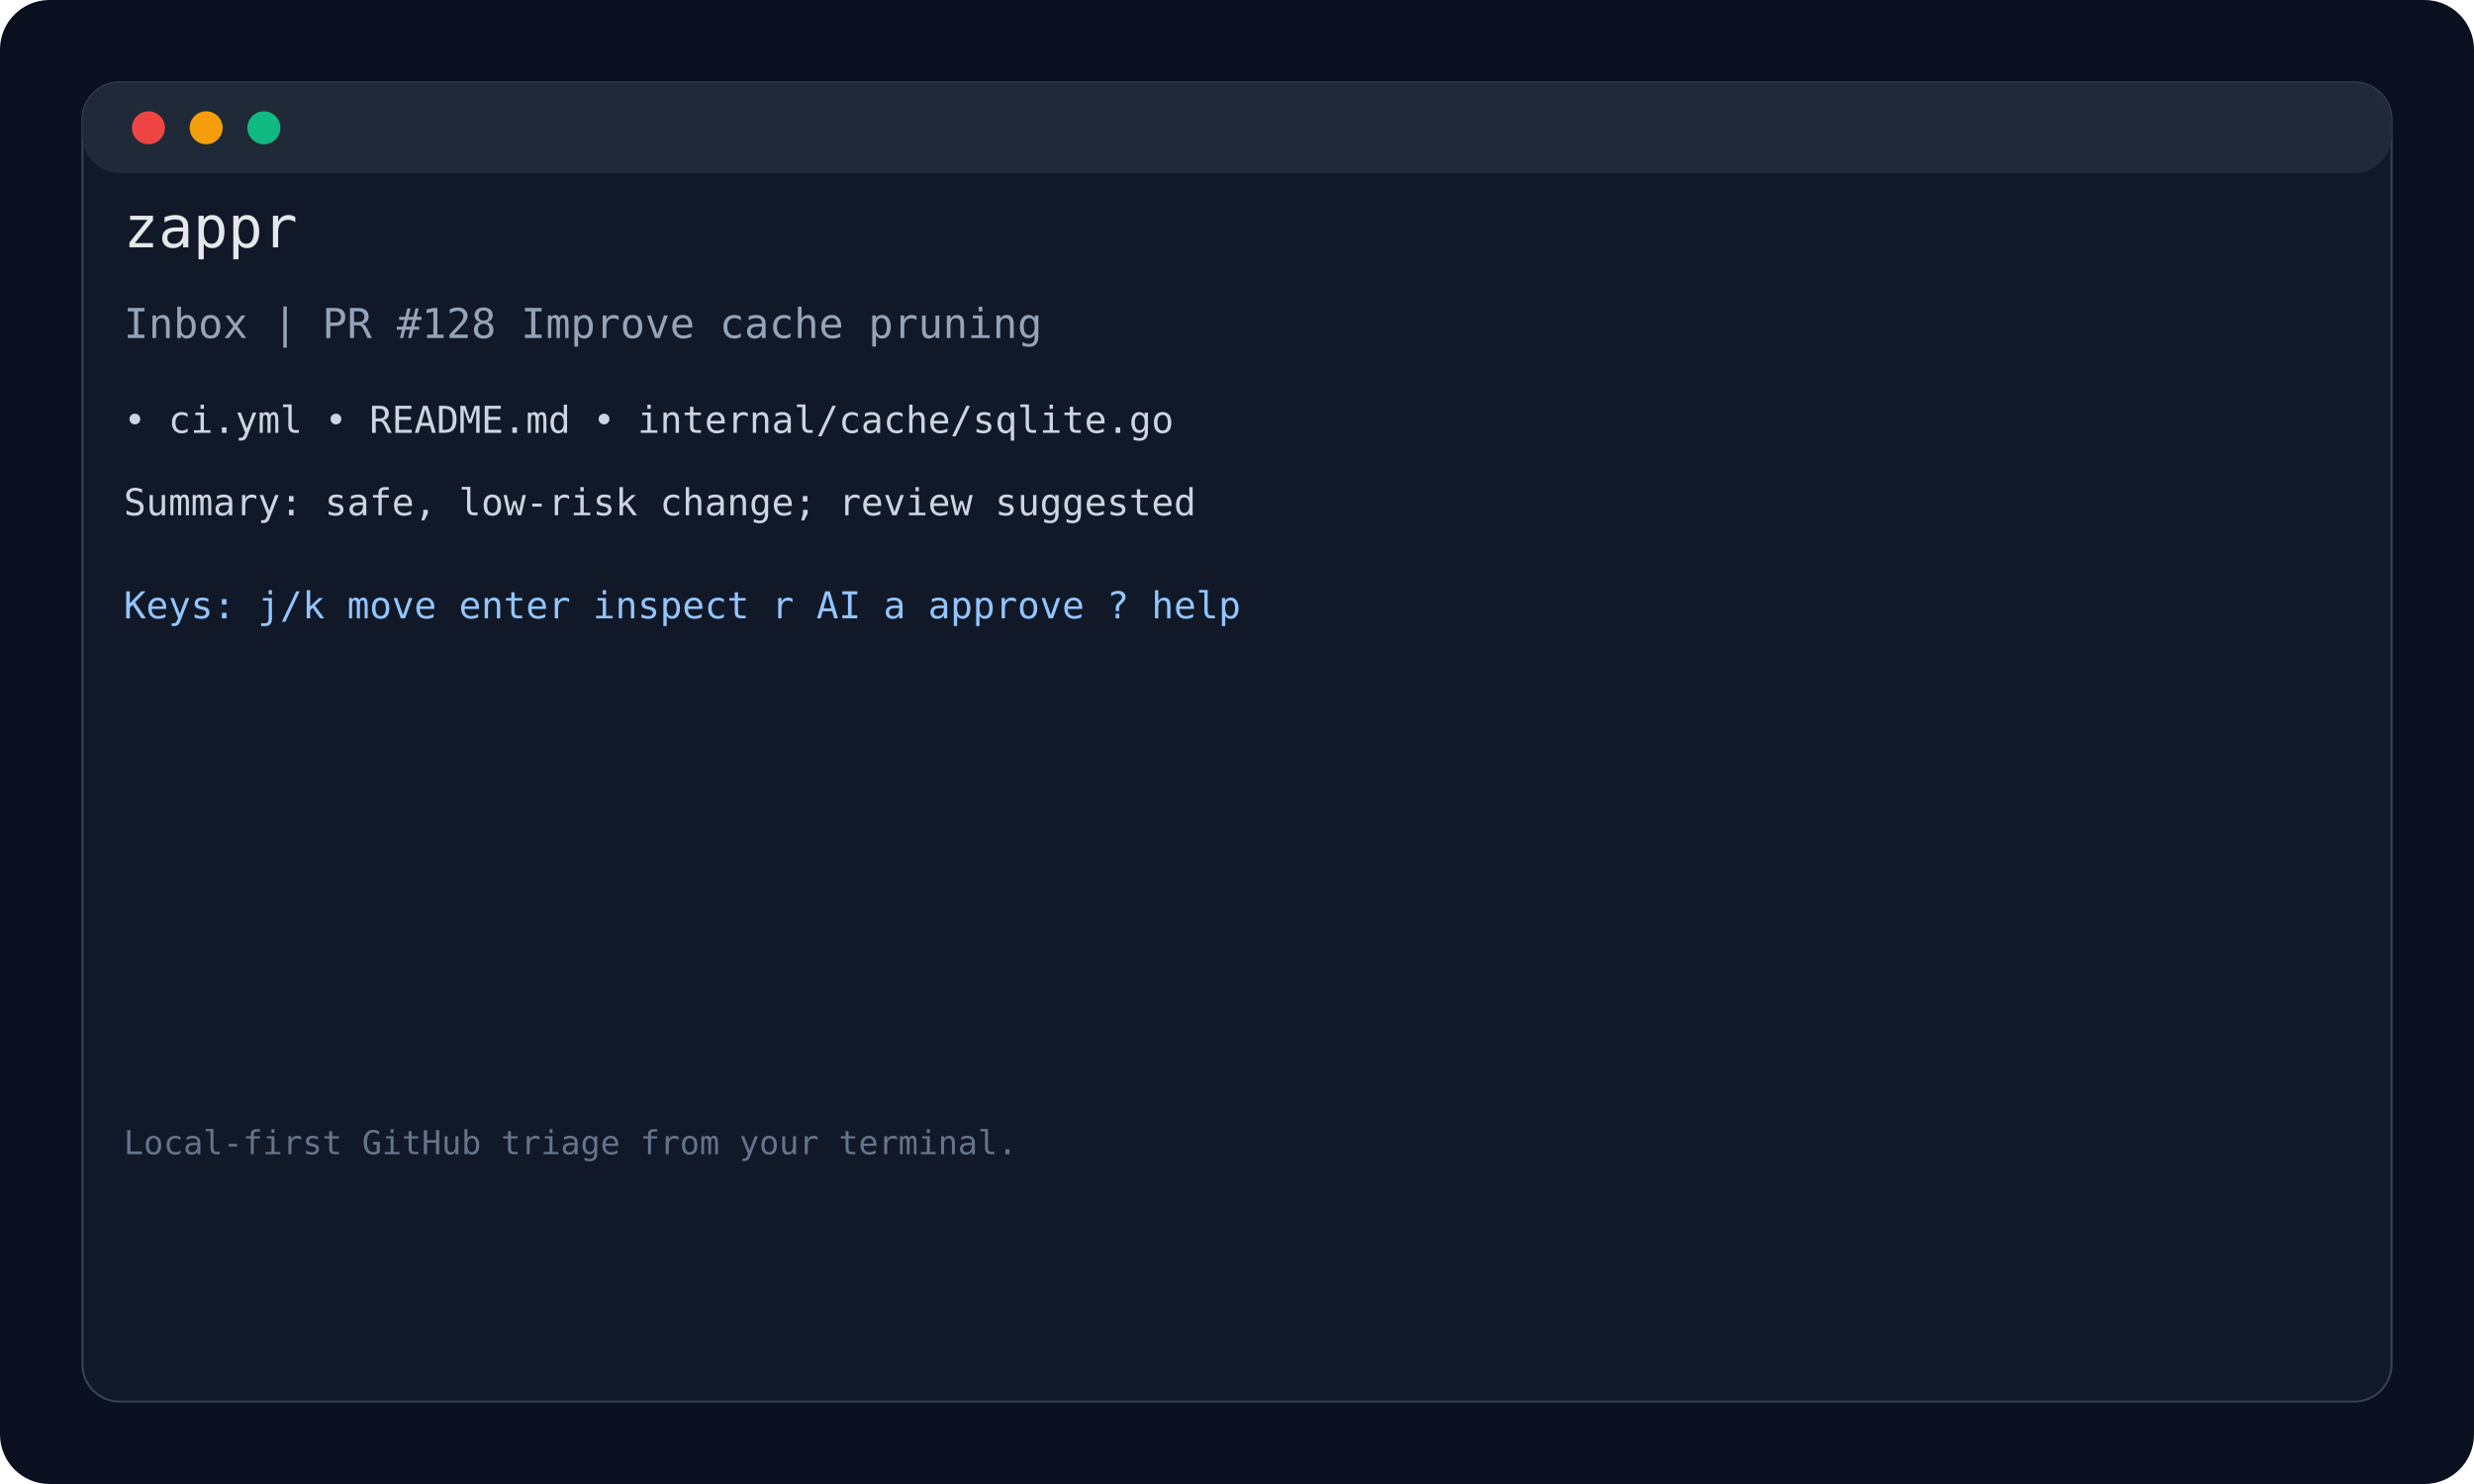
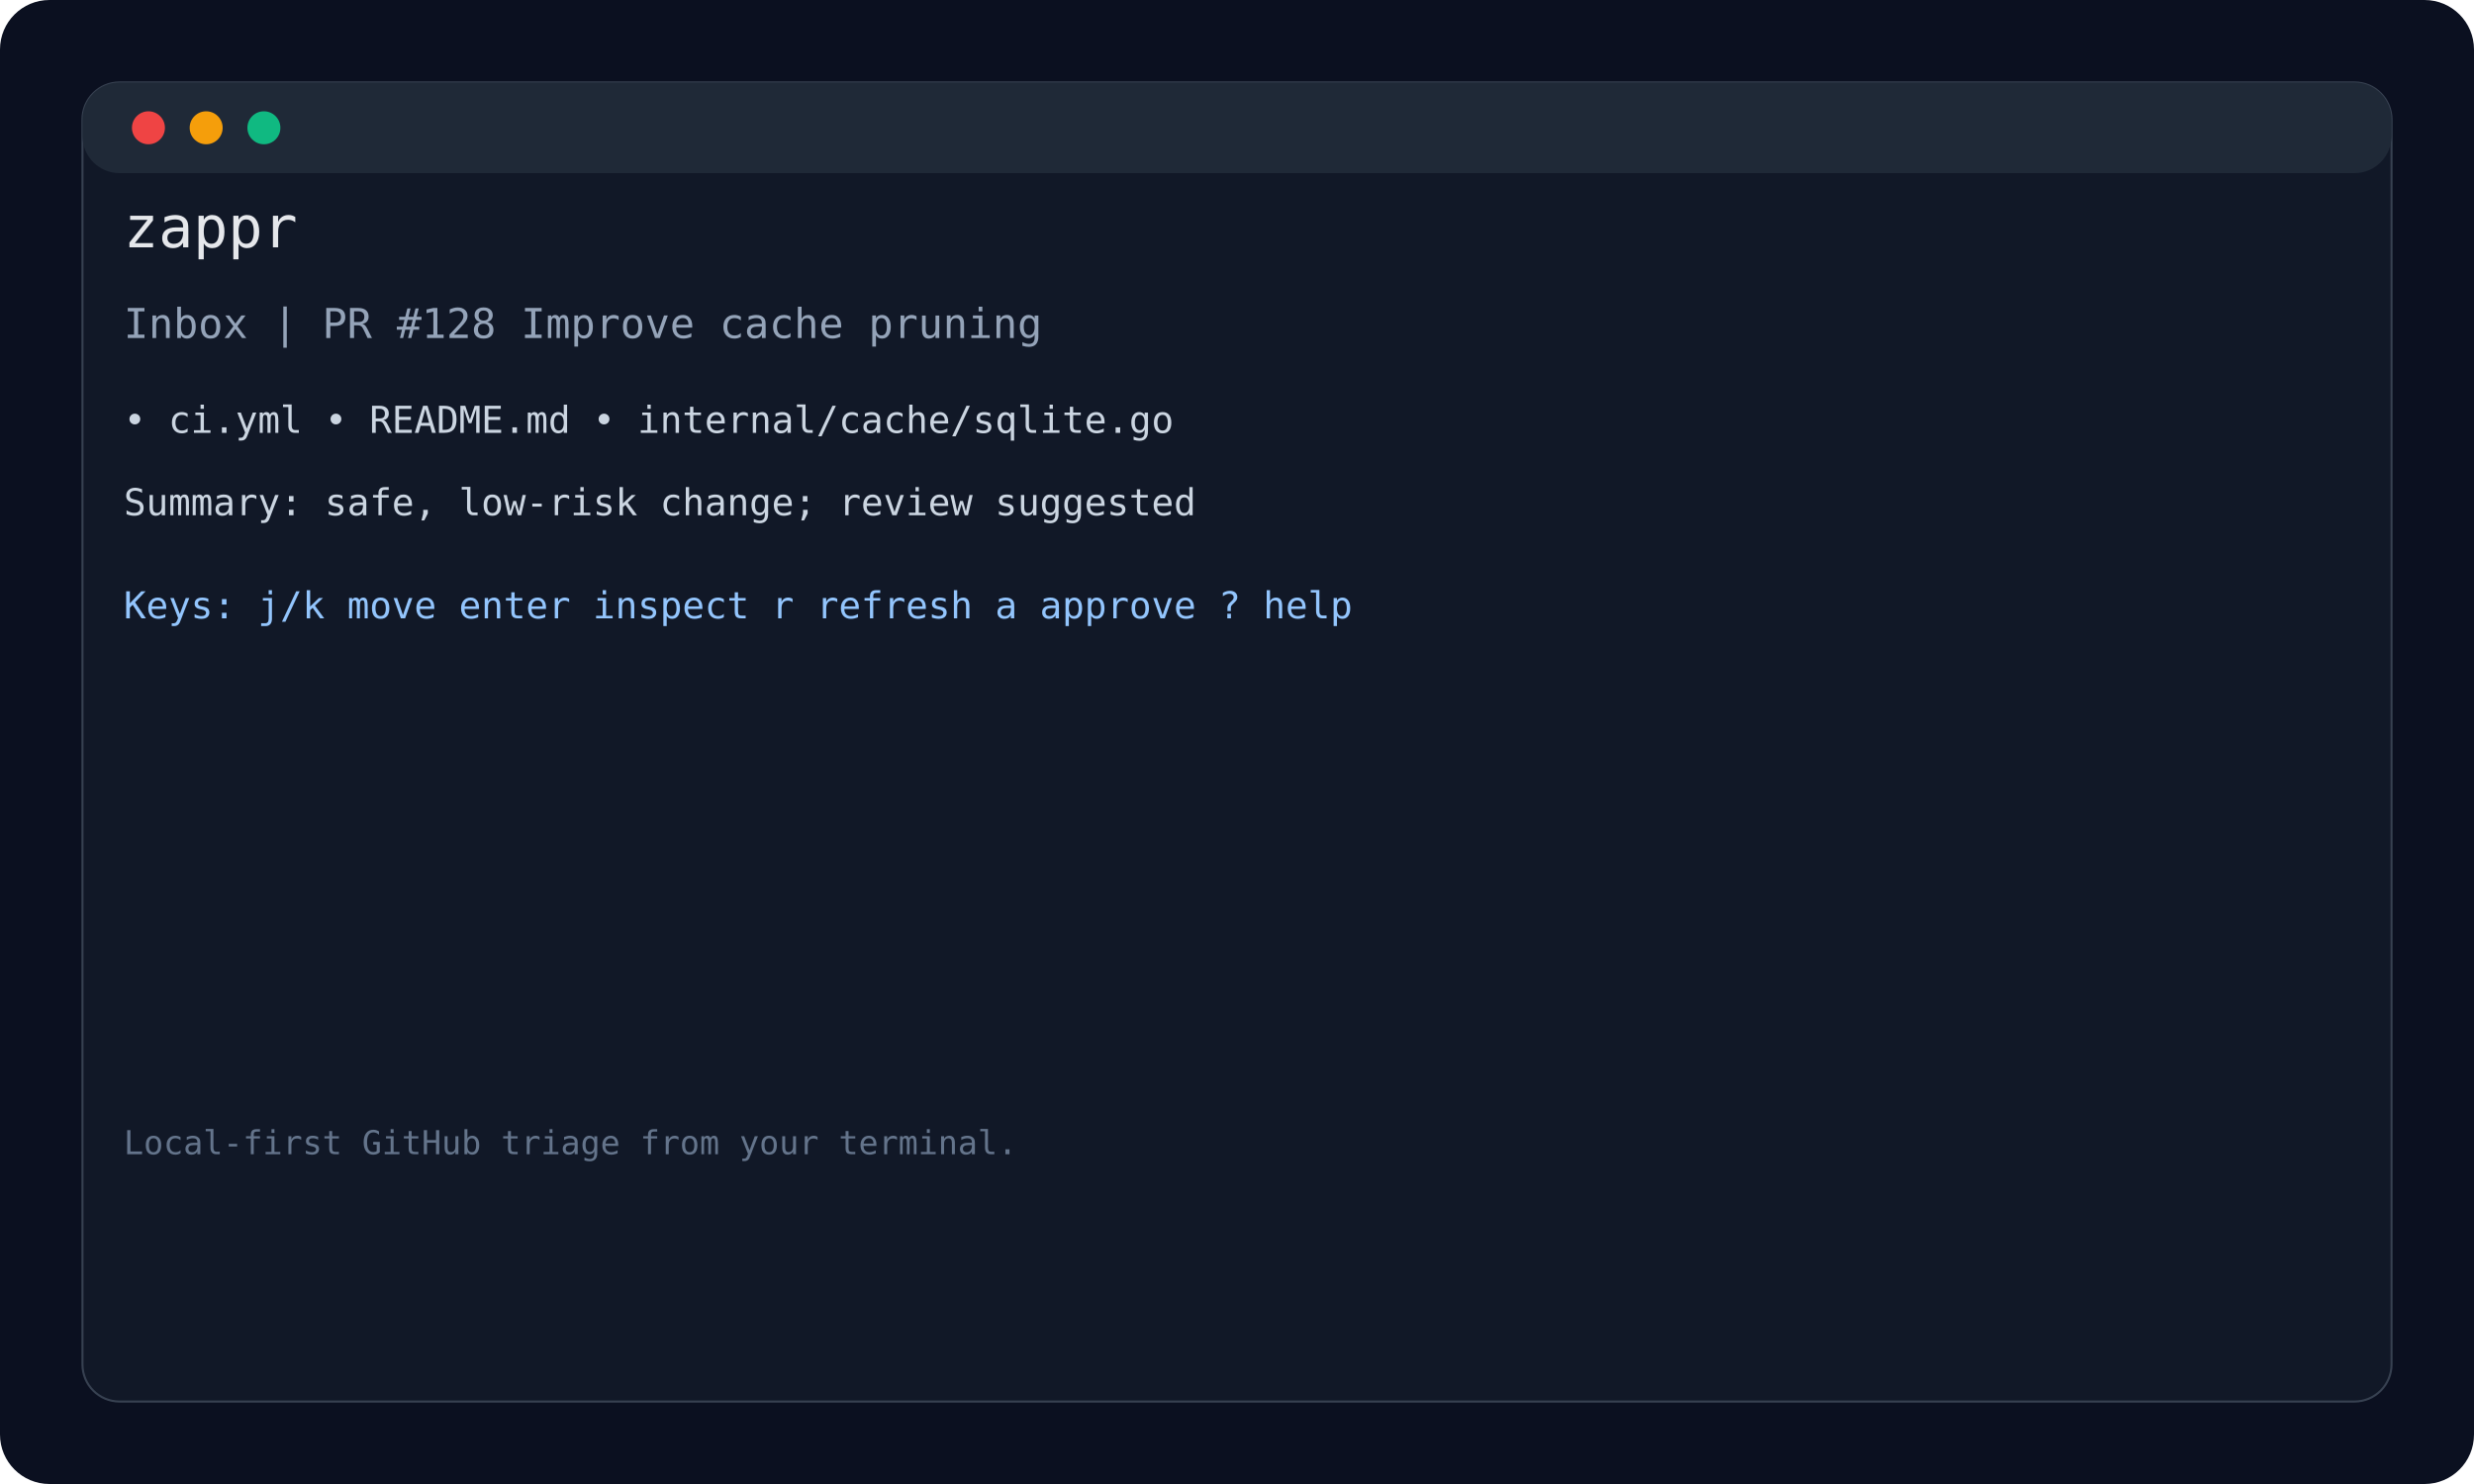
<svg xmlns="http://www.w3.org/2000/svg" width="1200" height="720" viewBox="0 0 1200 720" role="img" aria-labelledby="title desc">
  <rect width="1200" height="720" rx="24" fill="#0b1020" />
  <rect x="40" y="40" width="1120" height="640" rx="18" fill="#111827" stroke="#374151" />
  <rect x="40" y="40" width="1120" height="44" rx="18" fill="#1f2937" />
  <circle cx="72" cy="62" r="8" fill="#ef4444" />
  <circle cx="100" cy="62" r="8" fill="#f59e0b" />
  <circle cx="128" cy="62" r="8" fill="#10b981" />
  <text x="60" y="120" fill="#e5e7eb" font-family="Menlo, Consolas, monospace" font-size="28">zappr</text>
  <text x="60" y="164" fill="#94a3b8" font-family="Menlo, Consolas, monospace" font-size="20">Inbox  |  PR #128  Improve cache pruning</text>
  <text x="60" y="210" fill="#cbd5e1" font-family="Menlo, Consolas, monospace" font-size="18">• ci.yml  • README.md  • internal/cache/sqlite.go</text>
  <text x="60" y="250" fill="#cbd5e1" font-family="Menlo, Consolas, monospace" font-size="18">Summary: safe, low-risk change; review suggested</text>
-   <text x="60" y="300" fill="#93c5fd" font-family="Menlo, Consolas, monospace" font-size="18">Keys: j/k move  enter inspect  r AI  a approve  ? help</text>
+   <text x="60" y="300" fill="#93c5fd" font-family="Menlo, Consolas, monospace" font-size="18">Keys: j/k move  enter inspect  r refresh  a approve  ? help</text>
  <text x="60" y="560" fill="#64748b" font-family="Menlo, Consolas, monospace" font-size="16">Local-first GitHub triage from your terminal.</text>
</svg>
